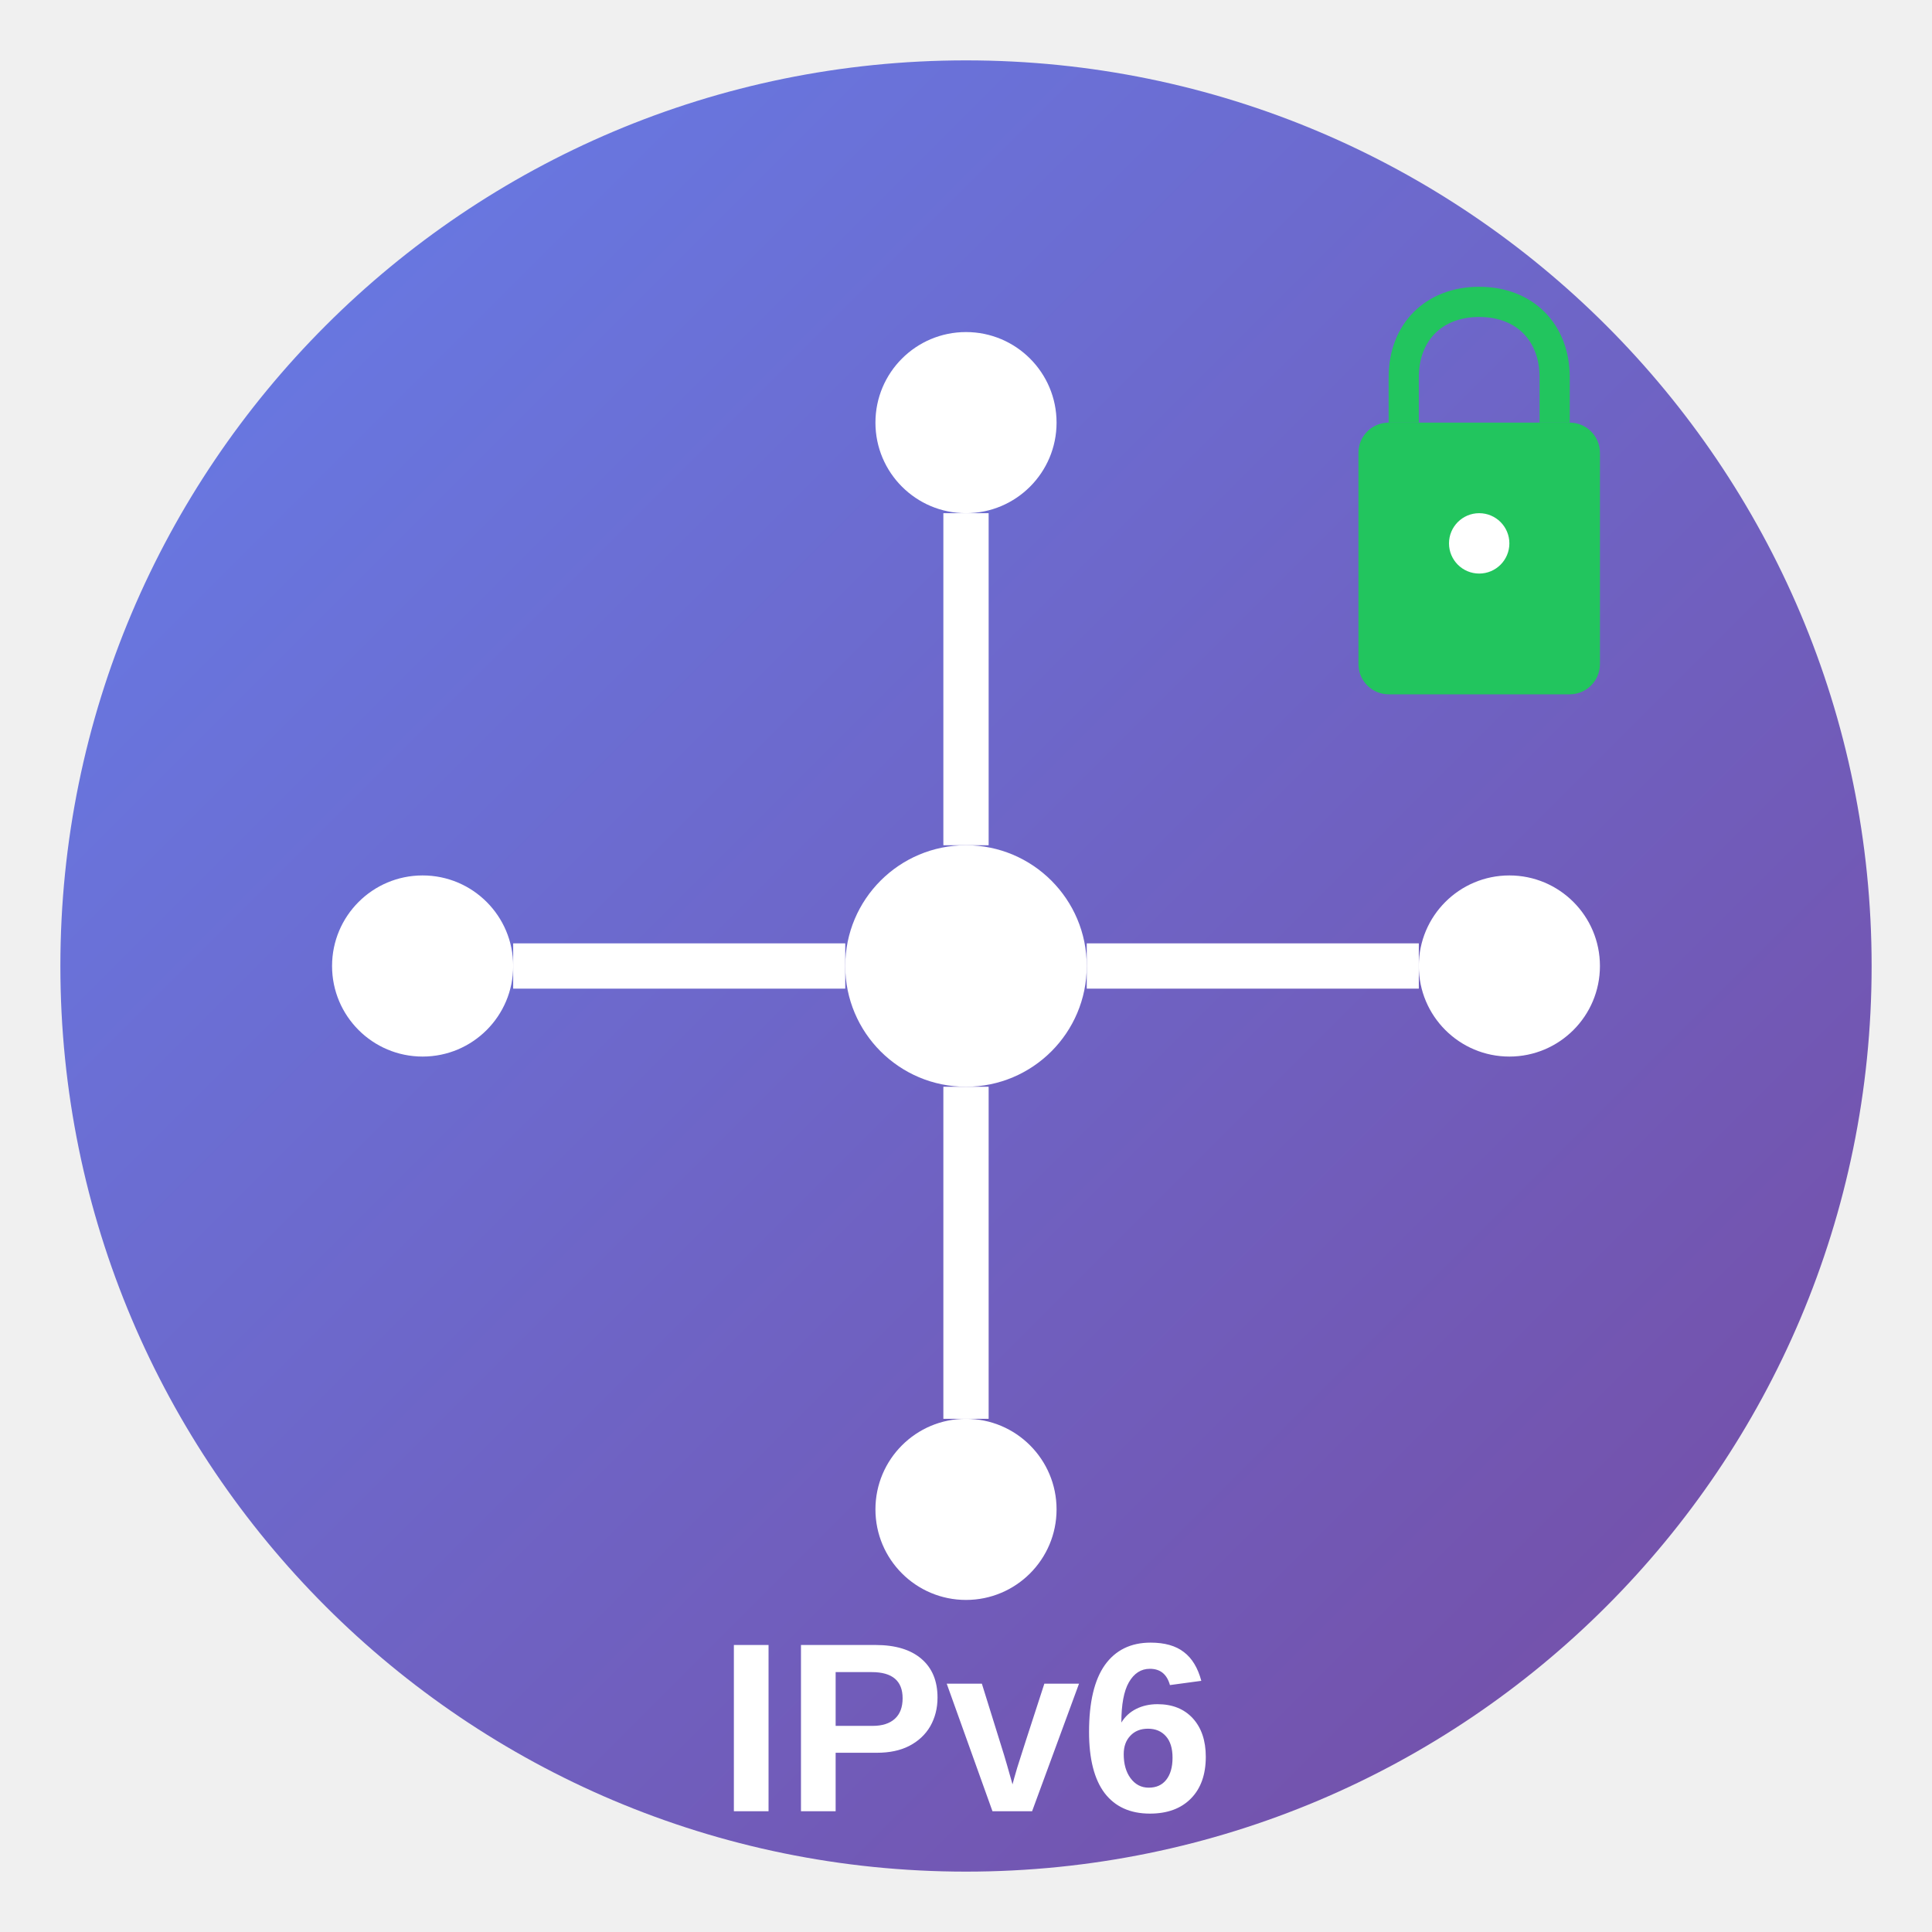
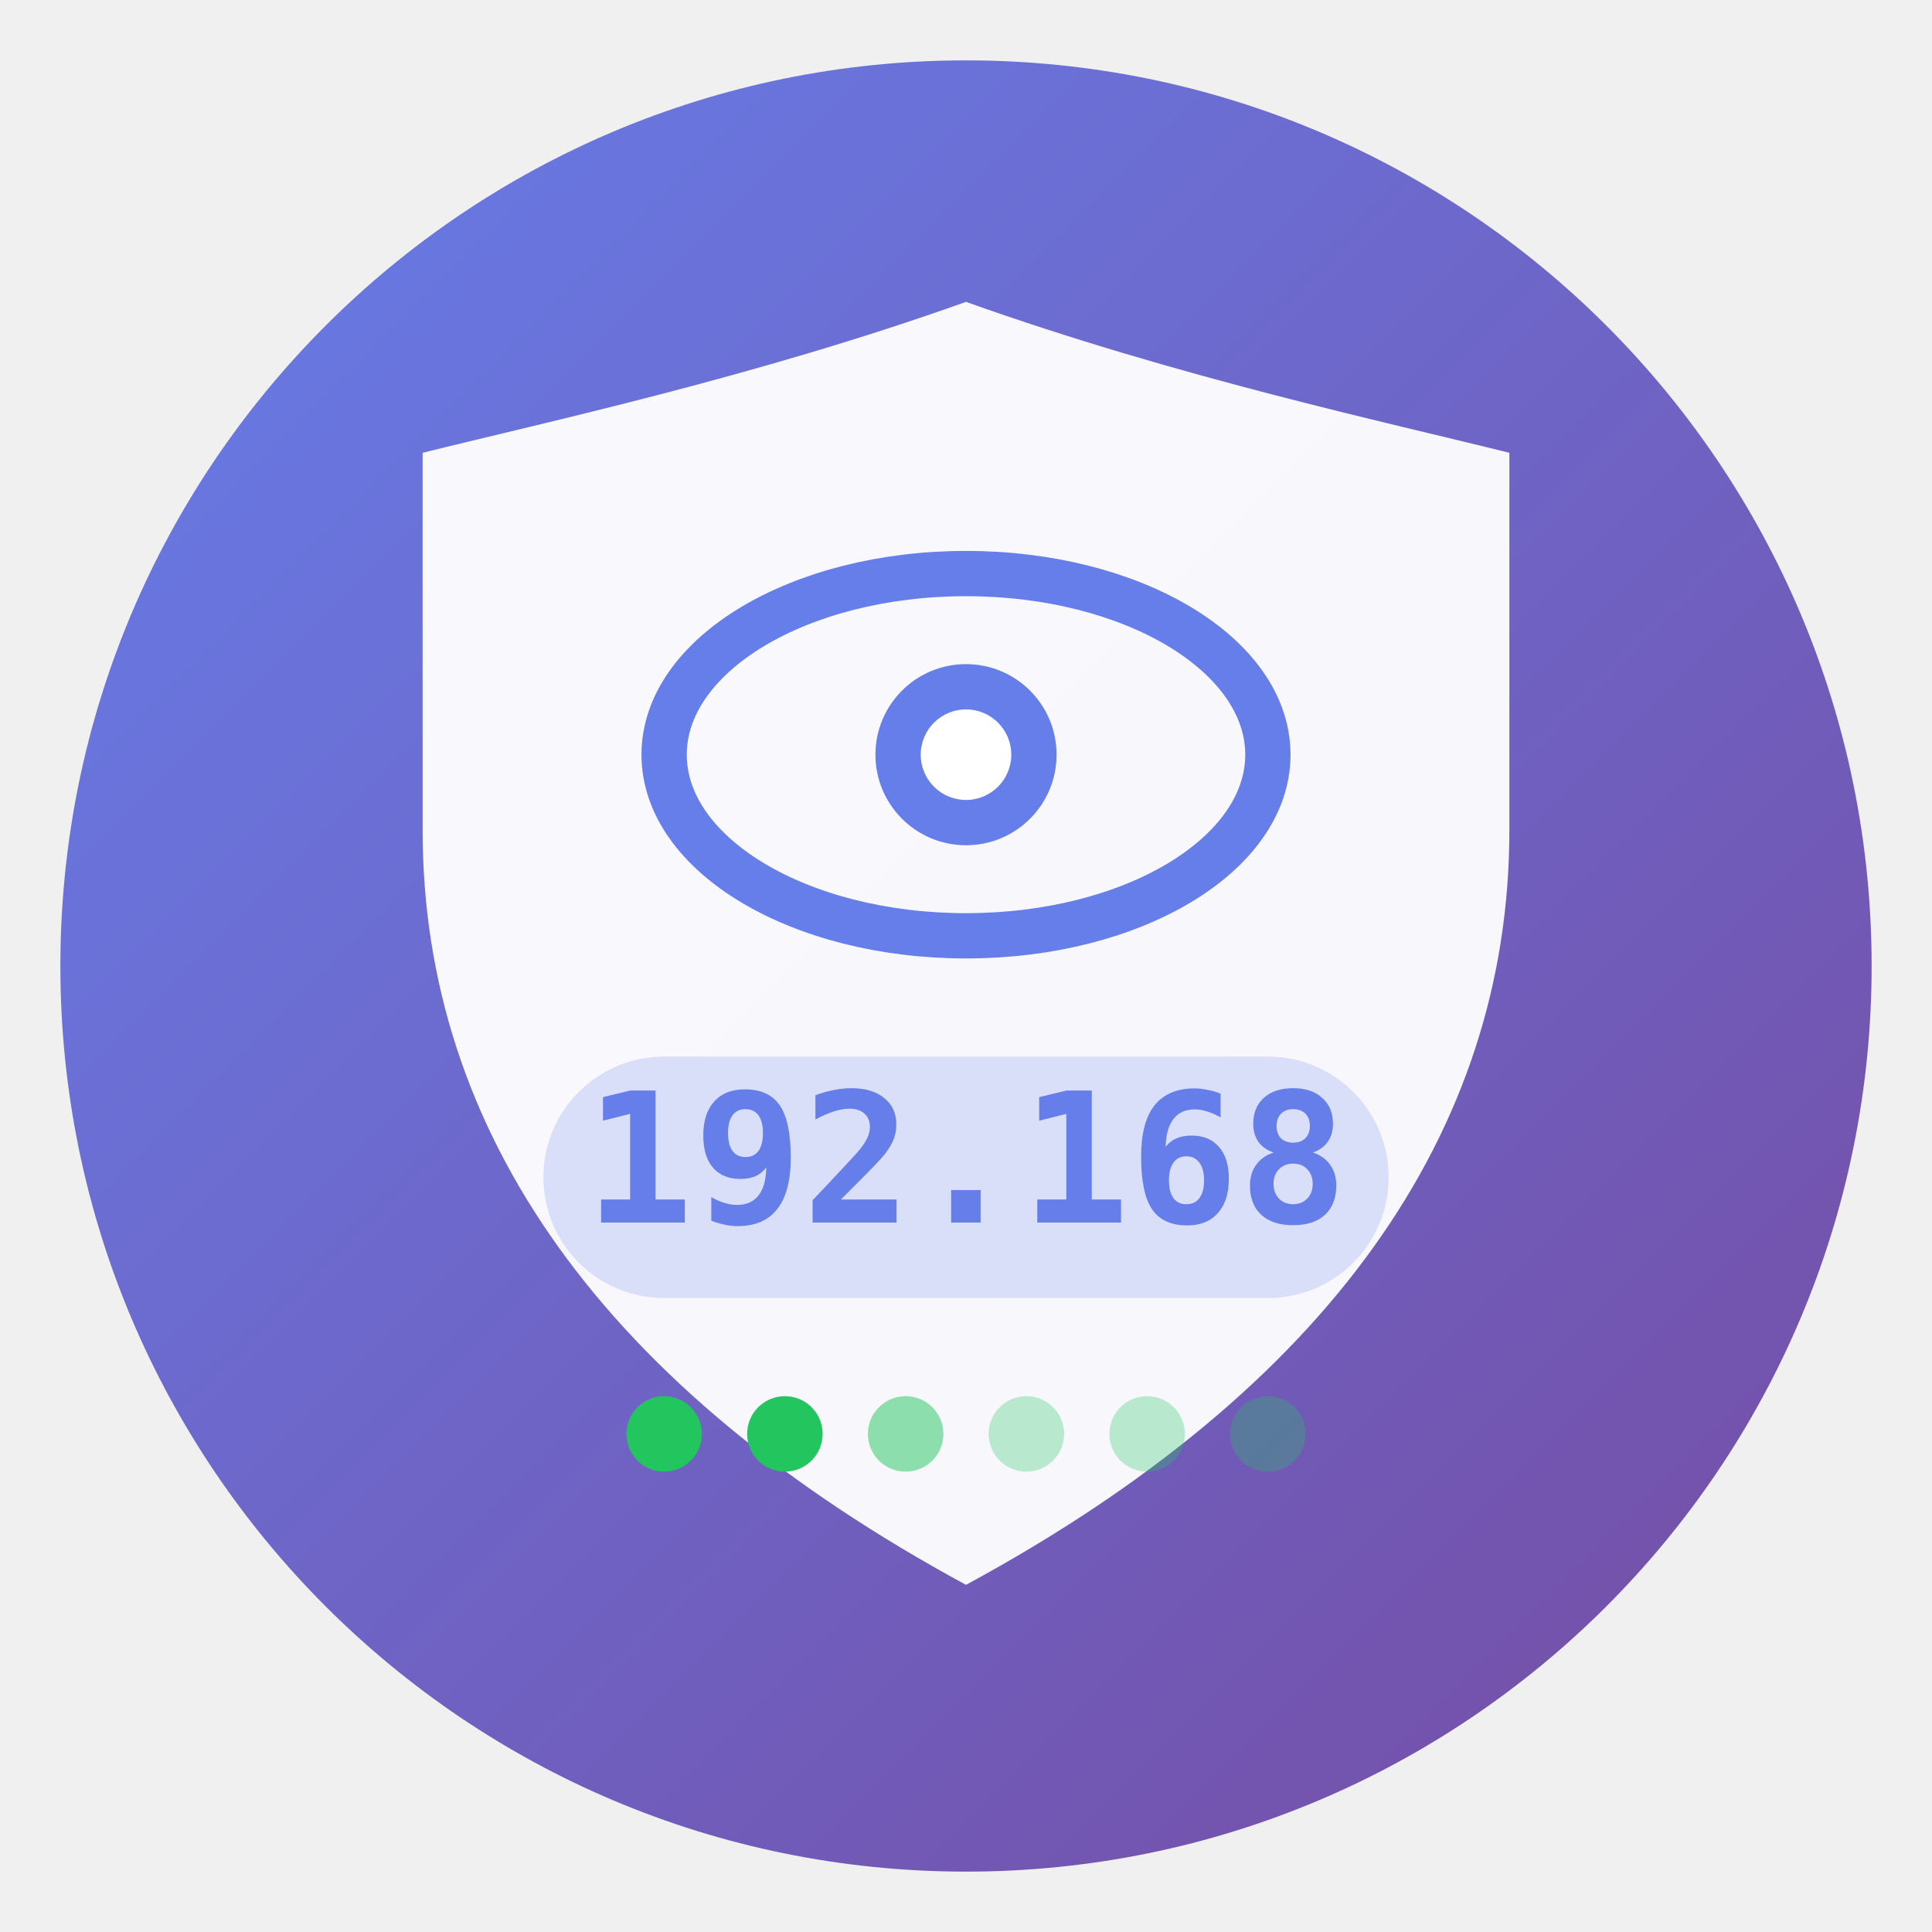
<svg xmlns="http://www.w3.org/2000/svg" width="128" height="128" viewBox="0 0 128 128">
  <defs>
    <linearGradient id="grad1" x1="0%" y1="0%" x2="100%" y2="100%">
      <stop offset="0%" style="stop-color:#667eea;stop-opacity:1" />
      <stop offset="100%" style="stop-color:#764ba2;stop-opacity:1" />
    </linearGradient>
  </defs>
  <circle cx="64" cy="64" r="60" fill="url(#grad1)" />
-   <g fill="white">
-     <circle cx="64" cy="64" r="8" />
-     <circle cx="64" cy="28" r="6" />
-     <line x1="64" y1="34" x2="64" y2="56" stroke="white" stroke-width="3" />
-     <circle cx="64" cy="100" r="6" />
-     <line x1="64" y1="94" x2="64" y2="72" stroke="white" stroke-width="3" />
-     <circle cx="28" cy="64" r="6" />
-     <line x1="34" y1="64" x2="56" y2="64" stroke="white" stroke-width="3" />
-     <circle cx="100" cy="64" r="6" />
-     <line x1="94" y1="64" x2="72" y2="64" stroke="white" stroke-width="3" />
-     <text x="64" y="120" font-family="Arial, sans-serif" font-size="16" font-weight="bold" fill="white" text-anchor="middle">IPv6</text>
+   <path d="M 64 20 C 50 25, 36 28, 28 30 L 28 55 C 28 75, 40 92, 64 105 C 88 92, 100 75, 100 55 L 100 30 C 92 28, 78 25, 64 20 Z" fill="white" opacity="0.95" />
+   <g transform="translate(64, 50)">
+     <ellipse cx="0" cy="0" rx="20" ry="12" fill="none" stroke="#667eea" stroke-width="3" />
+     <circle cx="0" cy="0" r="6" fill="#667eea" />
+     <circle cx="0" cy="0" r="3" fill="white" />
  </g>
-   <g transform="translate(90, 20)">
-     <rect x="0" y="8" width="16" height="18" rx="2" fill="#22c55e" />
-     <path d="M 3 8 L 3 5 C 3 2 5 0 8 0 C 11 0 13 2 13 5 L 13 8" stroke="#22c55e" stroke-width="2" fill="none" />
-     <circle cx="8" cy="16" r="2" fill="white" />
+   <g transform="translate(64, 78)">
+     <rect x="-28" y="-8" width="56" height="16" rx="8" fill="#667eea" opacity="0.2" />
+     <text x="0" y="3" font-family="Monaco, monospace" font-size="12" font-weight="bold" fill="#667eea" text-anchor="middle">192.168</text>
  </g>
+   <circle cx="44" cy="95" r="2.5" fill="#22c55e" />
+   <circle cx="52" cy="95" r="2.5" fill="#22c55e" />
+   <circle cx="60" cy="95" r="2.5" fill="#22c55e" opacity="0.5" />
+   <circle cx="68" cy="95" r="2.5" fill="#22c55e" opacity="0.3" />
+   <circle cx="76" cy="95" r="2.5" fill="#22c55e" opacity="0.3" />
+   <circle cx="84" cy="95" r="2.5" fill="#22c55e" opacity="0.3" />
</svg>
